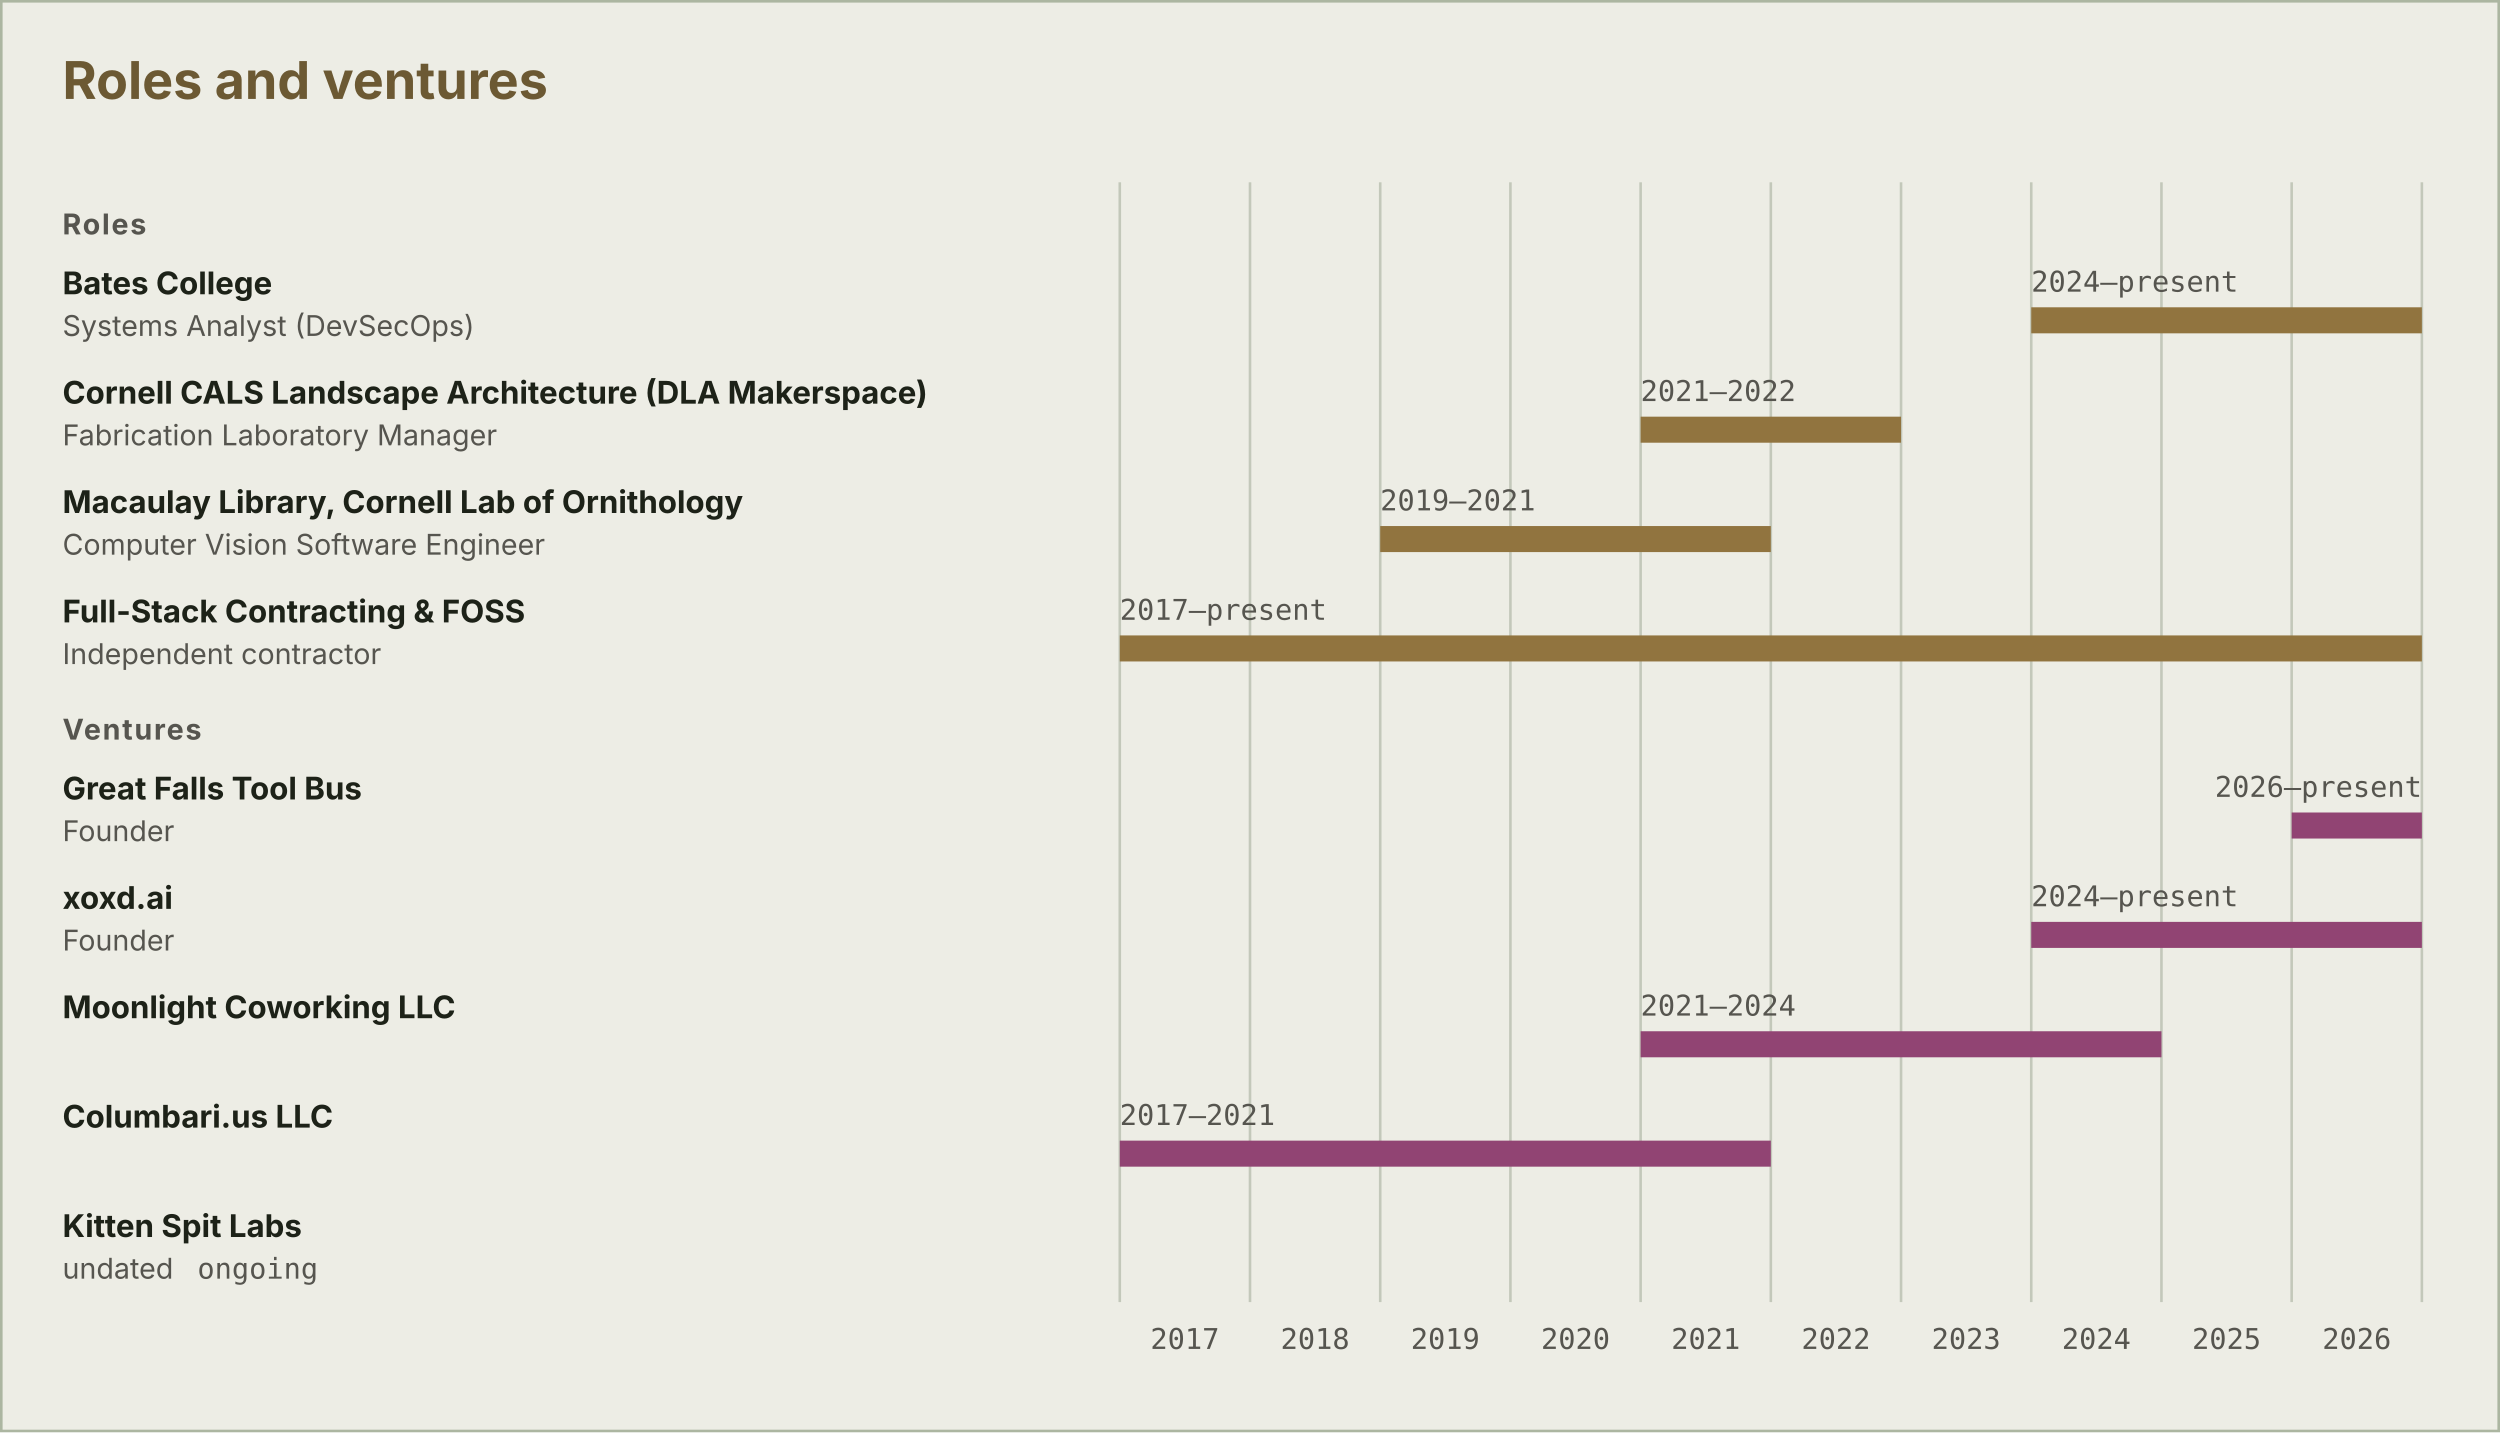
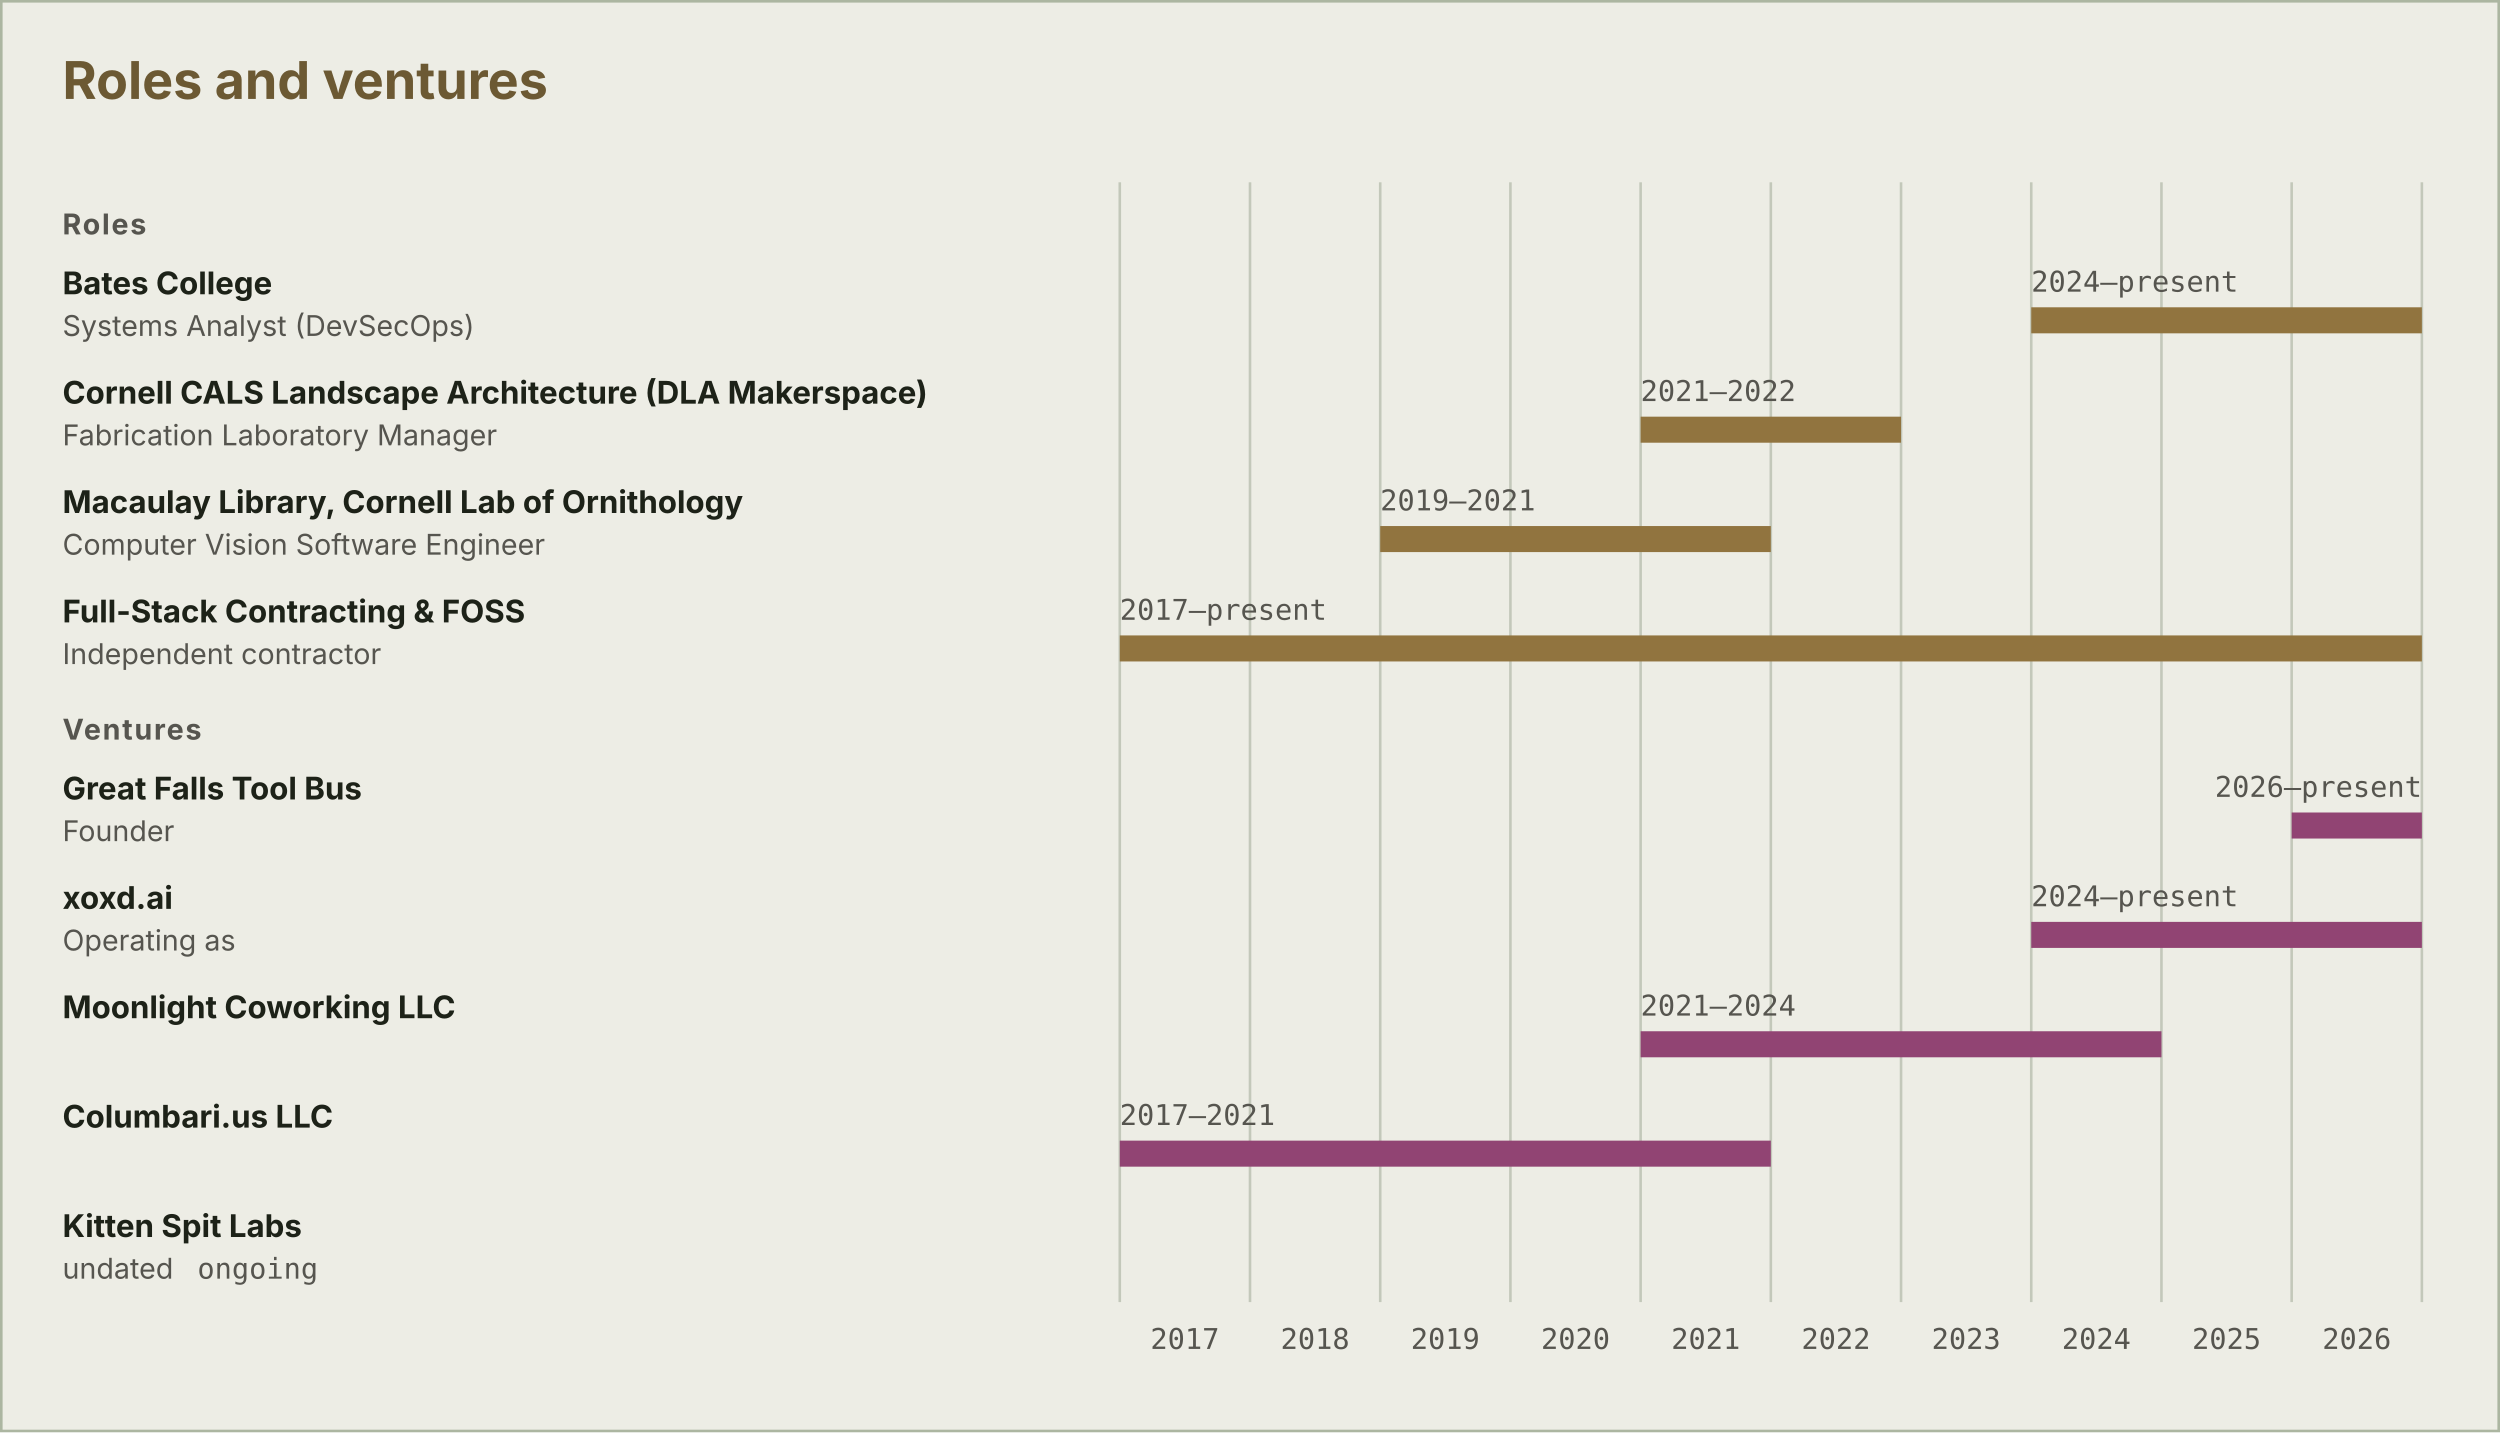
<svg xmlns="http://www.w3.org/2000/svg" viewBox="0 0 960 550" width="960" height="550" role="img" aria-labelledby="timeline-light-t" aria-describedby="timeline-light-d">
  <style>text{font-family:'Inter', system-ui, -apple-system, 'Segoe UI', Helvetica, Arial, sans-serif;fill:#1d2218}.t-title{font-size:20px;font-weight:700;fill:#6c5933}.t-sub{font-size:13px;fill:#56554f}.t-cap{font-size:11.5px;fill:#56554f;font-style:italic;font-family:'Crimson Pro', Georgia, 'Times New Roman', serif}.t-lab{font-size:12px;fill:#1d2218}.t-small{font-size:11px;fill:#56554f}.t-hd{font-size:11px;font-weight:700;letter-spacing:.06em;fill:#56554f}.t-mono{font-family:'Fira Code', ui-monospace, SFMono-Regular, Menlo, Consolas, monospace;font-size:11px;fill:#56554f}.bar{transform-box:fill-box;transform-origin:0 50%;animation:grow 900ms cubic-bezier(.2,.8,.2,1) backwards}@keyframes grow{from{transform:scaleX(0)}}.fade{animation:fade 500ms ease-out backwards}@keyframes fade{from{opacity:0}}@media (prefers-reduced-motion: reduce){*{animation:none !important;transition:none !important}}</style>
  <rect x=".5" y=".5" width="959" height="549" fill="#edede5" stroke="#acb6a1" />
  <text x="24" y="38" class="t-title">Roles and ventures</text>
  <line x1="430" y1="70" x2="430" y2="500" stroke="#c3c8ba" stroke-width="1" />
  <text x="455" y="518" class="t-mono" text-anchor="middle">2017</text>
  <line x1="480" y1="70" x2="480" y2="500" stroke="#c3c8ba" stroke-width="1" />
  <text x="505" y="518" class="t-mono" text-anchor="middle">2018</text>
  <line x1="530" y1="70" x2="530" y2="500" stroke="#c3c8ba" stroke-width="1" />
  <text x="555" y="518" class="t-mono" text-anchor="middle">2019</text>
  <line x1="580" y1="70" x2="580" y2="500" stroke="#c3c8ba" stroke-width="1" />
  <text x="605" y="518" class="t-mono" text-anchor="middle">2020</text>
  <line x1="630" y1="70" x2="630" y2="500" stroke="#c3c8ba" stroke-width="1" />
  <text x="655" y="518" class="t-mono" text-anchor="middle">2021</text>
  <line x1="680" y1="70" x2="680" y2="500" stroke="#c3c8ba" stroke-width="1" />
  <text x="705" y="518" class="t-mono" text-anchor="middle">2022</text>
  <line x1="730" y1="70" x2="730" y2="500" stroke="#c3c8ba" stroke-width="1" />
  <text x="755" y="518" class="t-mono" text-anchor="middle">2023</text>
  <line x1="780" y1="70" x2="780" y2="500" stroke="#c3c8ba" stroke-width="1" />
  <text x="805" y="518" class="t-mono" text-anchor="middle">2024</text>
  <line x1="830" y1="70" x2="830" y2="500" stroke="#c3c8ba" stroke-width="1" />
  <text x="855" y="518" class="t-mono" text-anchor="middle">2025</text>
  <line x1="880" y1="70" x2="880" y2="500" stroke="#c3c8ba" stroke-width="1" />
  <text x="905" y="518" class="t-mono" text-anchor="middle">2026</text>
  <line x1="930" y1="70" x2="930" y2="500" stroke="#c3c8ba" stroke-width="1" />
  <text x="24" y="90" class="t-hd">Roles</text>
  <text x="24" y="113" class="t-lab" font-weight="700">Bates College</text>
  <text x="24" y="129" class="t-small">Systems Analyst (DevSecOps)</text>
  <rect class="bar" x="780" y="118" width="150" height="10" fill="#91743f" style="animation-delay:260ms" />
  <text x="780" y="112" class="t-mono fade" style="animation-delay:660ms">2024–present</text>
  <text x="24" y="155" class="t-lab" font-weight="700">Cornell CALS Landscape Architecture (DLA Makerspace)</text>
  <text x="24" y="171" class="t-small">Fabrication Laboratory Manager</text>
  <rect class="bar" x="630" y="160" width="100" height="10" fill="#91743f" style="animation-delay:370ms" />
  <text x="630" y="154" class="t-mono fade" style="animation-delay:770ms">2021–2022</text>
  <text x="24" y="197" class="t-lab" font-weight="700">Macaulay Library, Cornell Lab of Ornithology</text>
  <text x="24" y="213" class="t-small">Computer Vision Software Engineer</text>
  <rect class="bar" x="530" y="202" width="150" height="10" fill="#91743f" style="animation-delay:480ms" />
  <text x="530" y="196" class="t-mono fade" style="animation-delay:880ms">2019–2021</text>
  <text x="24" y="239" class="t-lab" font-weight="700">Full-Stack Contracting &amp; FOSS</text>
  <text x="24" y="255" class="t-small">Independent contractor</text>
  <rect class="bar" x="430" y="244" width="500" height="10" fill="#91743f" style="animation-delay:590ms" />
  <text x="430" y="238" class="t-mono fade" style="animation-delay:990ms">2017–present</text>
  <text x="24" y="284" class="t-hd">Ventures</text>
  <text x="24" y="307" class="t-lab" font-weight="700">Great Falls Tool Bus</text>
  <text x="24" y="323" class="t-small">Founder</text>
  <rect class="bar" x="880" y="312" width="50" height="10" fill="#914473" style="animation-delay:700ms" />
  <text x="930" y="306" text-anchor="end" class="t-mono fade" style="animation-delay:1100ms">2026–present</text>
  <text x="24" y="349" class="t-lab" font-weight="700">xoxd.ai</text>
-   <text x="24" y="365" class="t-small">Founder</text>
+   <text x="24" y="365" class="t-small">Operating as</text>
  <rect class="bar" x="780" y="354" width="150" height="10" fill="#914473" style="animation-delay:810ms" />
  <text x="780" y="348" class="t-mono fade" style="animation-delay:1210ms">2024–present</text>
  <text x="24" y="391" class="t-lab" font-weight="700">Moonlight Coworking LLC</text>
  <rect class="bar" x="630" y="396" width="200" height="10" fill="#914473" style="animation-delay:920ms" />
  <text x="630" y="390" class="t-mono fade" style="animation-delay:1320ms">2021–2024</text>
  <text x="24" y="433" class="t-lab" font-weight="700">Columbari.us LLC</text>
  <rect class="bar" x="430" y="438" width="250" height="10" fill="#914473" style="animation-delay:1030ms" />
  <text x="430" y="432" class="t-mono fade" style="animation-delay:1430ms">2017–2021</text>
  <text x="24" y="475" class="t-lab" font-weight="700">Kitten Spit Labs</text>
  <text x="24" y="491" class="t-small">undated</text>
  <text x="75.8" y="491" class="t-mono">ongoing</text>
</svg>
